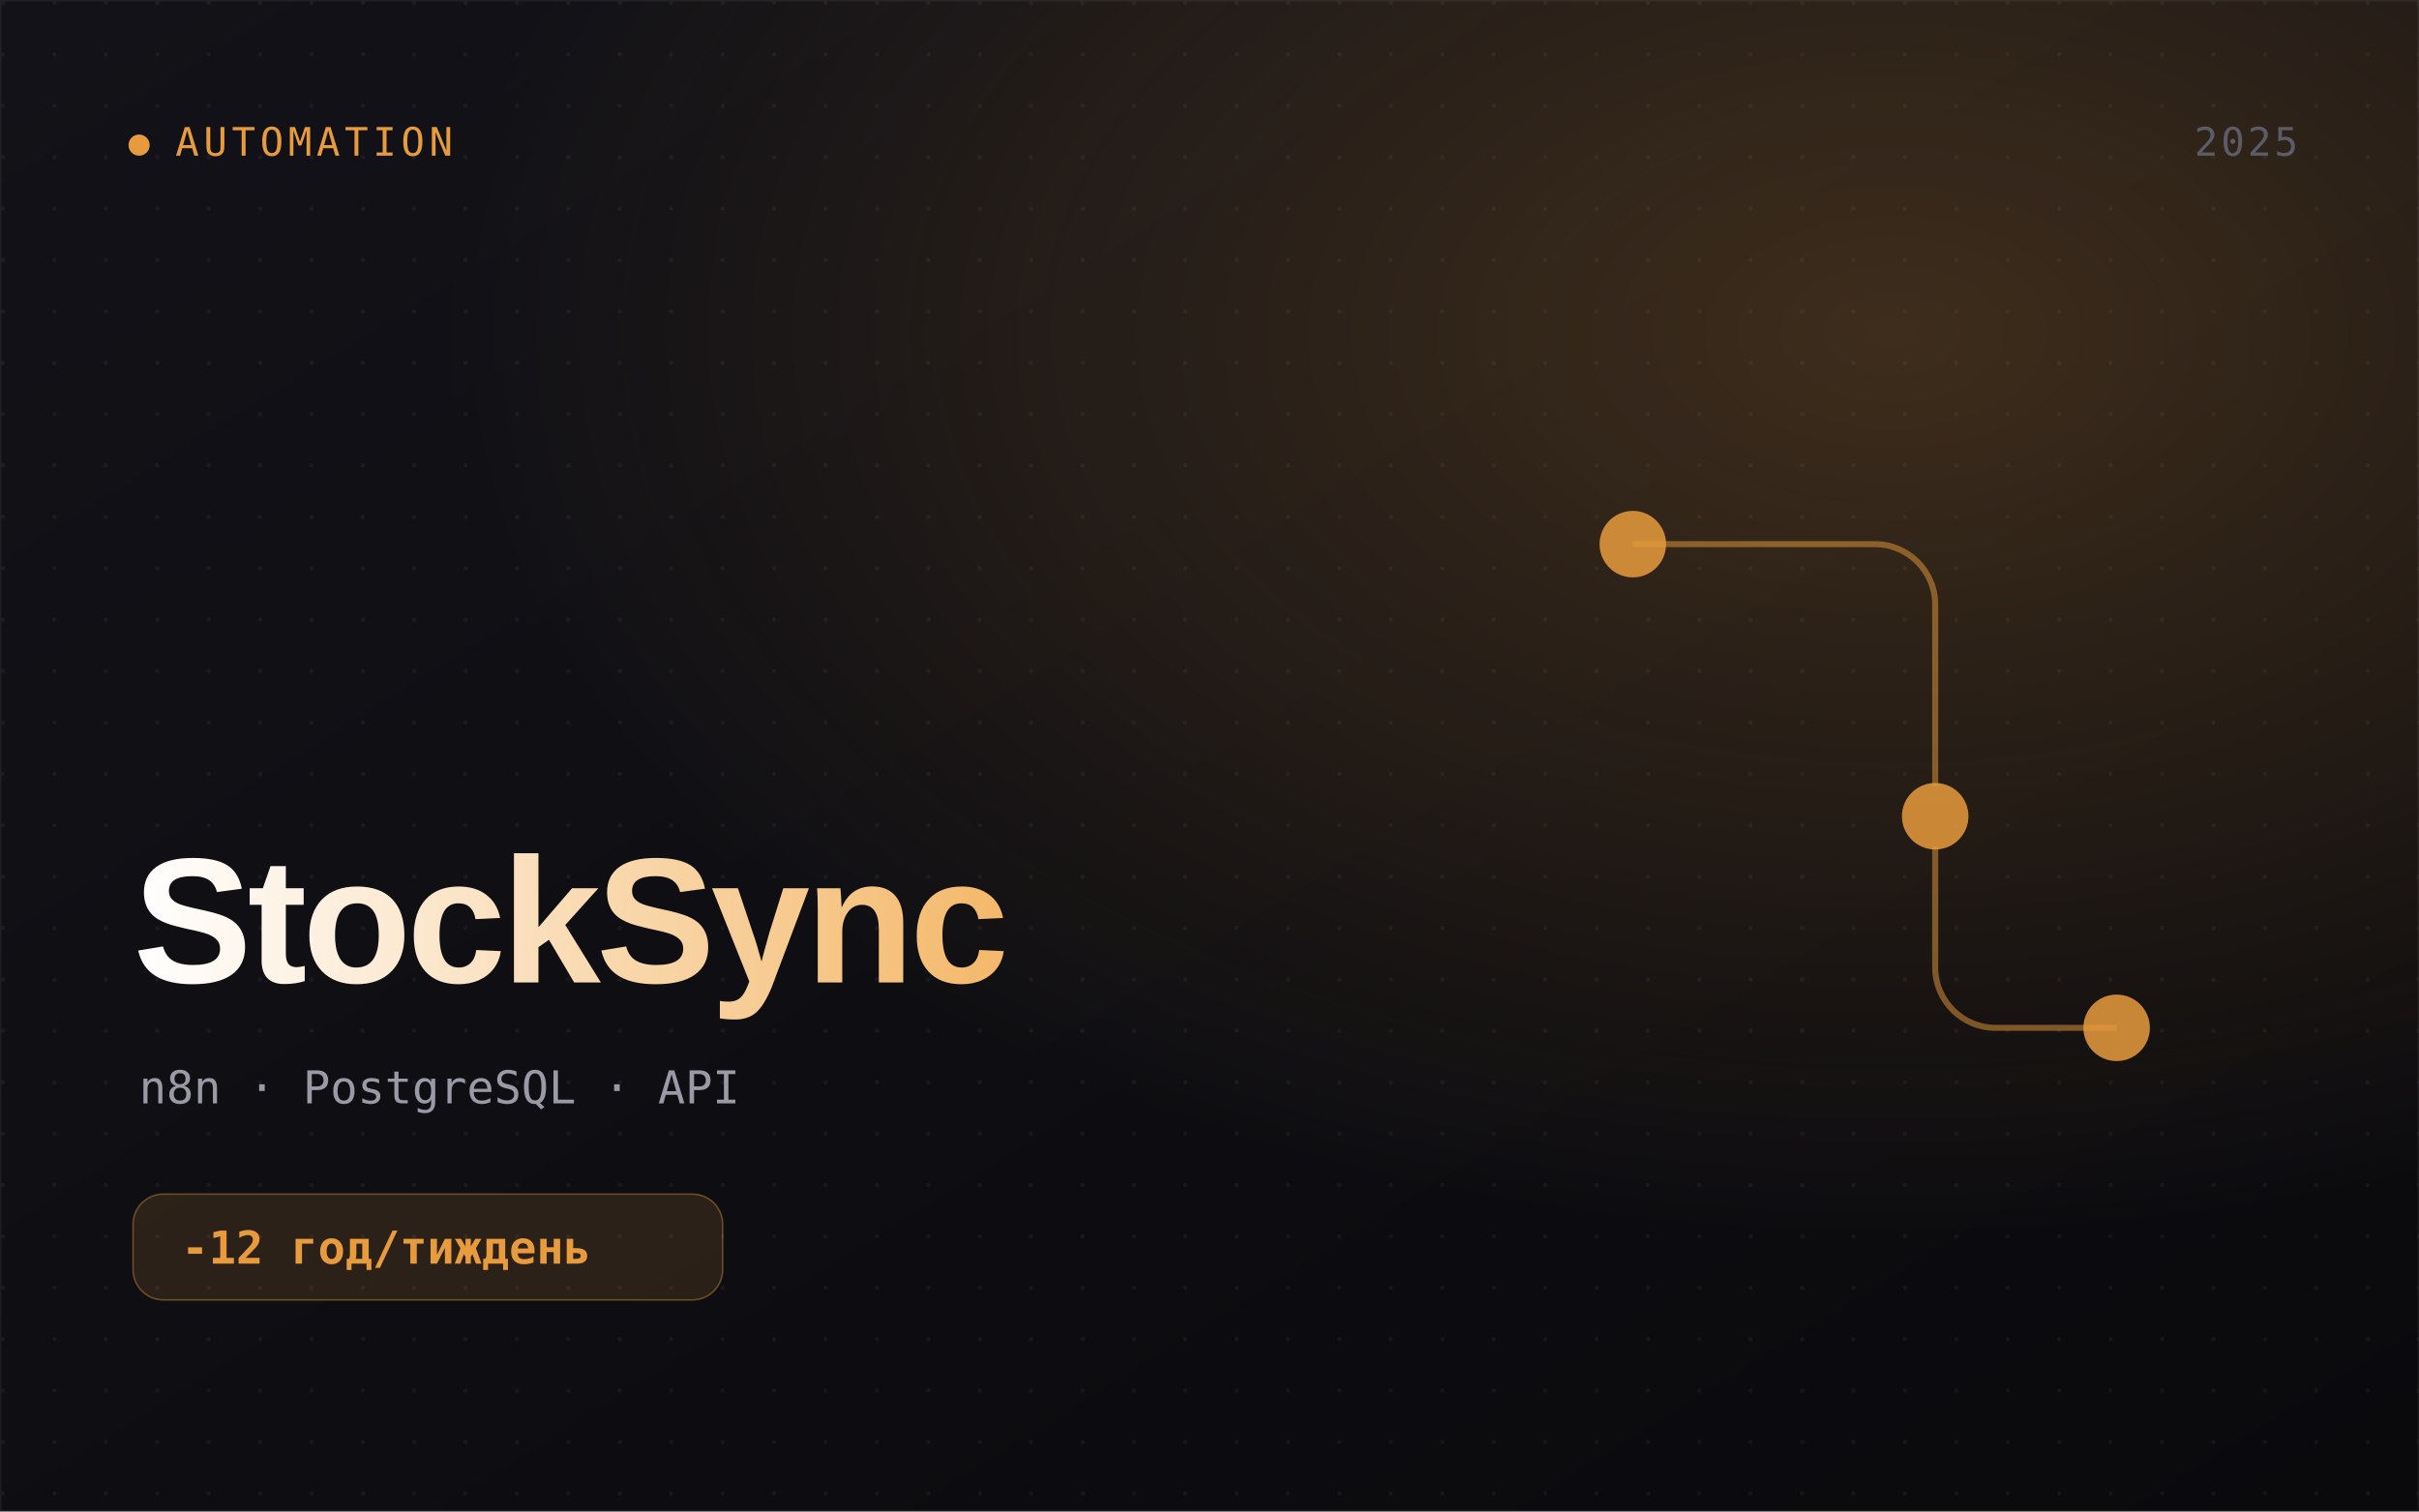
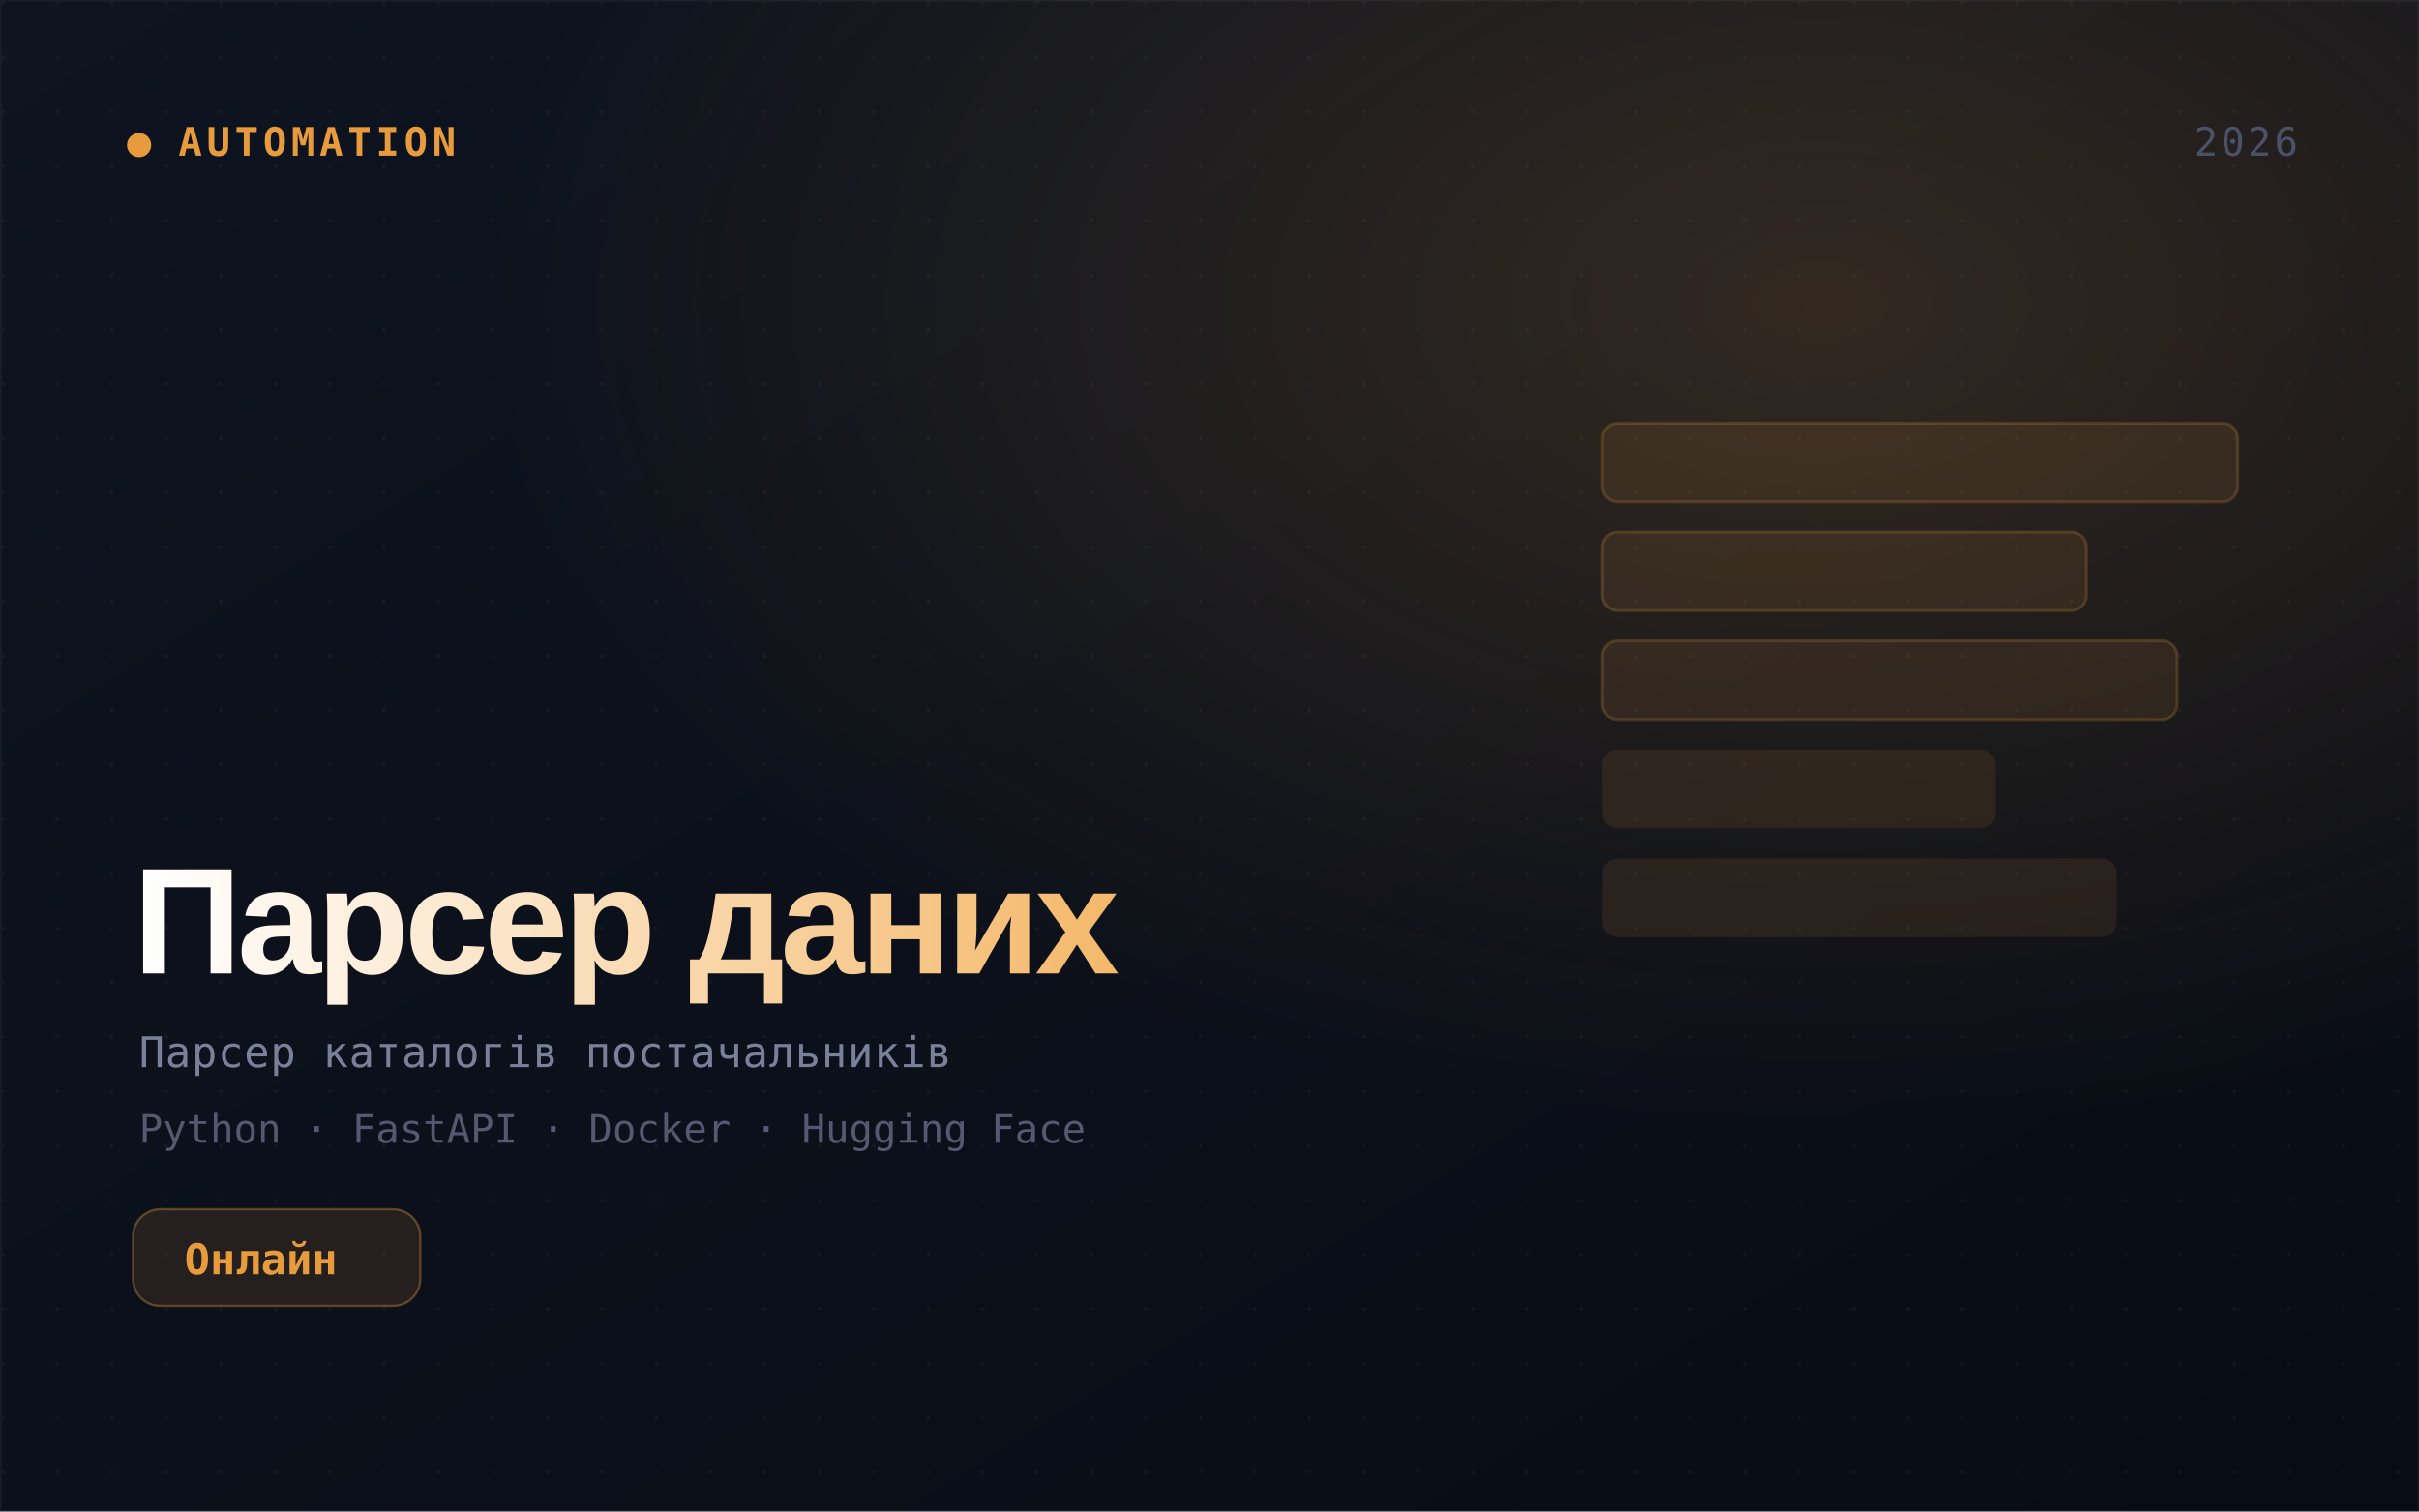
<svg xmlns="http://www.w3.org/2000/svg" width="1600" height="1000" viewBox="0 0 1600 1000" font-family="system-ui,Segoe UI,Arial,sans-serif">
  <defs>
    <linearGradient id="bg" x1="0" y1="0" x2="1" y2="1">
-       <stop offset="0" stop-color="#121218" />
-       <stop offset="1" stop-color="#0A0A0D" />
+       <stop offset="0" stop-color="#0E1420" />
+       <stop offset="1" stop-color="#080C14" />
    </linearGradient>
-     <radialGradient id="glow" cx="0.78" cy="0.22" r="0.6">
-       <stop offset="0" stop-color="#E89B3C" stop-opacity="0.22" />
+     <radialGradient id="glow" cx="0.75" cy="0.2" r="0.55">
+       <stop offset="0" stop-color="#E89B3C" stop-opacity="0.18" />
      <stop offset="1" stop-color="#E89B3C" stop-opacity="0" />
    </radialGradient>
-     <linearGradient id="tg" x1="0" y1="0" x2="1" y2="0">
+     <linearGradient id="title" x1="0" y1="0" x2="1" y2="0">
      <stop offset="0" stop-color="#FFFFFF" />
      <stop offset="1" stop-color="#F4B86A" />
    </linearGradient>
-     <pattern id="dots" width="34" height="34" patternUnits="userSpaceOnUse">
-       <circle cx="2" cy="2" r="1.4" fill="#FFFFFF" opacity="0.05" />
+     <pattern id="dots" width="36" height="36" patternUnits="userSpaceOnUse">
+       <circle cx="2" cy="2" r="1.2" fill="#FFFFFF" opacity="0.04" />
    </pattern>
  </defs>
  <rect width="1600" height="1000" fill="url(#bg)" />
  <rect width="1600" height="1000" fill="url(#dots)" />
  <rect width="1600" height="1000" fill="url(#glow)" />
-   <g opacity="0.5" stroke="#E89B3C" stroke-width="4" fill="none">
-     <path d="M1080 360 H1240 a40 40 0 0 1 40 40 V520" />
-     <path d="M1280 560 V640 a40 40 0 0 0 40 40 H1400" />
+   <g opacity="0.1" fill="#E89B3C">
+     <rect x="1060" y="280" width="420" height="52" rx="10" />
+     <rect x="1060" y="352" width="320" height="52" rx="10" />
+     <rect x="1060" y="424" width="380" height="52" rx="10" />
+     <rect x="1060" y="496" width="260" height="52" rx="10" />
+     <rect x="1060" y="568" width="340" height="52" rx="10" />
  </g>
-   <g opacity="0.85" fill="#E89B3C">
-     <circle cx="1080" cy="360" r="22" />
-     <circle cx="1280" cy="540" r="22" />
-     <circle cx="1400" cy="680" r="22" />
+   <g opacity="0.2" fill="none" stroke="#E89B3C" stroke-width="2">
+     <rect x="1060" y="280" width="420" height="52" rx="10" />
+     <rect x="1060" y="352" width="320" height="52" rx="10" />
+     <rect x="1060" y="424" width="380" height="52" rx="10" />
  </g>
  <g font-family="JetBrains Mono,Consolas,monospace">
-     <circle cx="92" cy="96" r="7" fill="#E89B3C" />
-     <text x="116" y="103" font-size="26" letter-spacing="3" fill="#E89B3C">AUTOMATION</text>
-     <text x="1520" y="103" font-size="26" letter-spacing="2" fill="#5C5C68" text-anchor="end">2025</text>
+     <circle cx="92" cy="96" r="8" fill="#E89B3C" />
+     <text x="118" y="103" font-size="26" letter-spacing="3" fill="#E89B3C" font-weight="600">AUTOMATION</text>
+     <text x="1520" y="103" font-size="26" letter-spacing="2" fill="#4A5268" text-anchor="end">2026</text>
  </g>
-   <text x="88" y="650" font-size="118" font-weight="700" letter-spacing="-3" fill="url(#tg)">StockSync</text>
-   <text x="92" y="730" font-family="JetBrains Mono,Consolas,monospace" font-size="30" fill="#9A9AA6">n8n · PostgreSQL · API</text>
-   <g>
-     <rect x="88" y="790" width="390" height="70" rx="20" fill="#E89B3C" opacity="0.14" />
-     <rect x="88" y="790" width="390" height="70" rx="20" fill="none" stroke="#E89B3C" stroke-opacity="0.4" />
-     <text x="120" y="836" font-family="JetBrains Mono,Consolas,monospace" font-size="30" font-weight="600" fill="#E89B3C">-12 год/тиждень</text>
-   </g>
-   <rect x="0.5" y="0.5" width="1599" height="999" rx="0" fill="none" stroke="#FFFFFF" stroke-opacity="0.06" />
+   <text x="88" y="644" font-size="100" font-weight="700" letter-spacing="-3" fill="url(#title)">Парсер даних</text>
+   <text x="92" y="706" font-family="JetBrains Mono,Consolas,monospace" font-size="28" fill="#7A8099" letter-spacing="0.5">Парсер каталогів постачальників</text>
+   <text x="92" y="756" font-family="JetBrains Mono,Consolas,monospace" font-size="26" fill="#545870">Python · FastAPI · Docker · Hugging Face</text>
+   <rect x="88" y="800" width="190" height="64" rx="18" fill="#E89B3C" opacity="0.12" />
+   <rect x="88" y="800" width="190" height="64" rx="18" fill="none" stroke="#E89B3C" stroke-opacity="0.35" stroke-width="1.5" />
+   <text x="122" y="843" font-family="JetBrains Mono,Consolas,monospace" font-size="28" font-weight="600" fill="#E89B3C">Онлайн</text>
+   <rect x="0.5" y="0.5" width="1599" height="999" fill="none" stroke="#FFFFFF" stroke-opacity="0.05" />
</svg>
